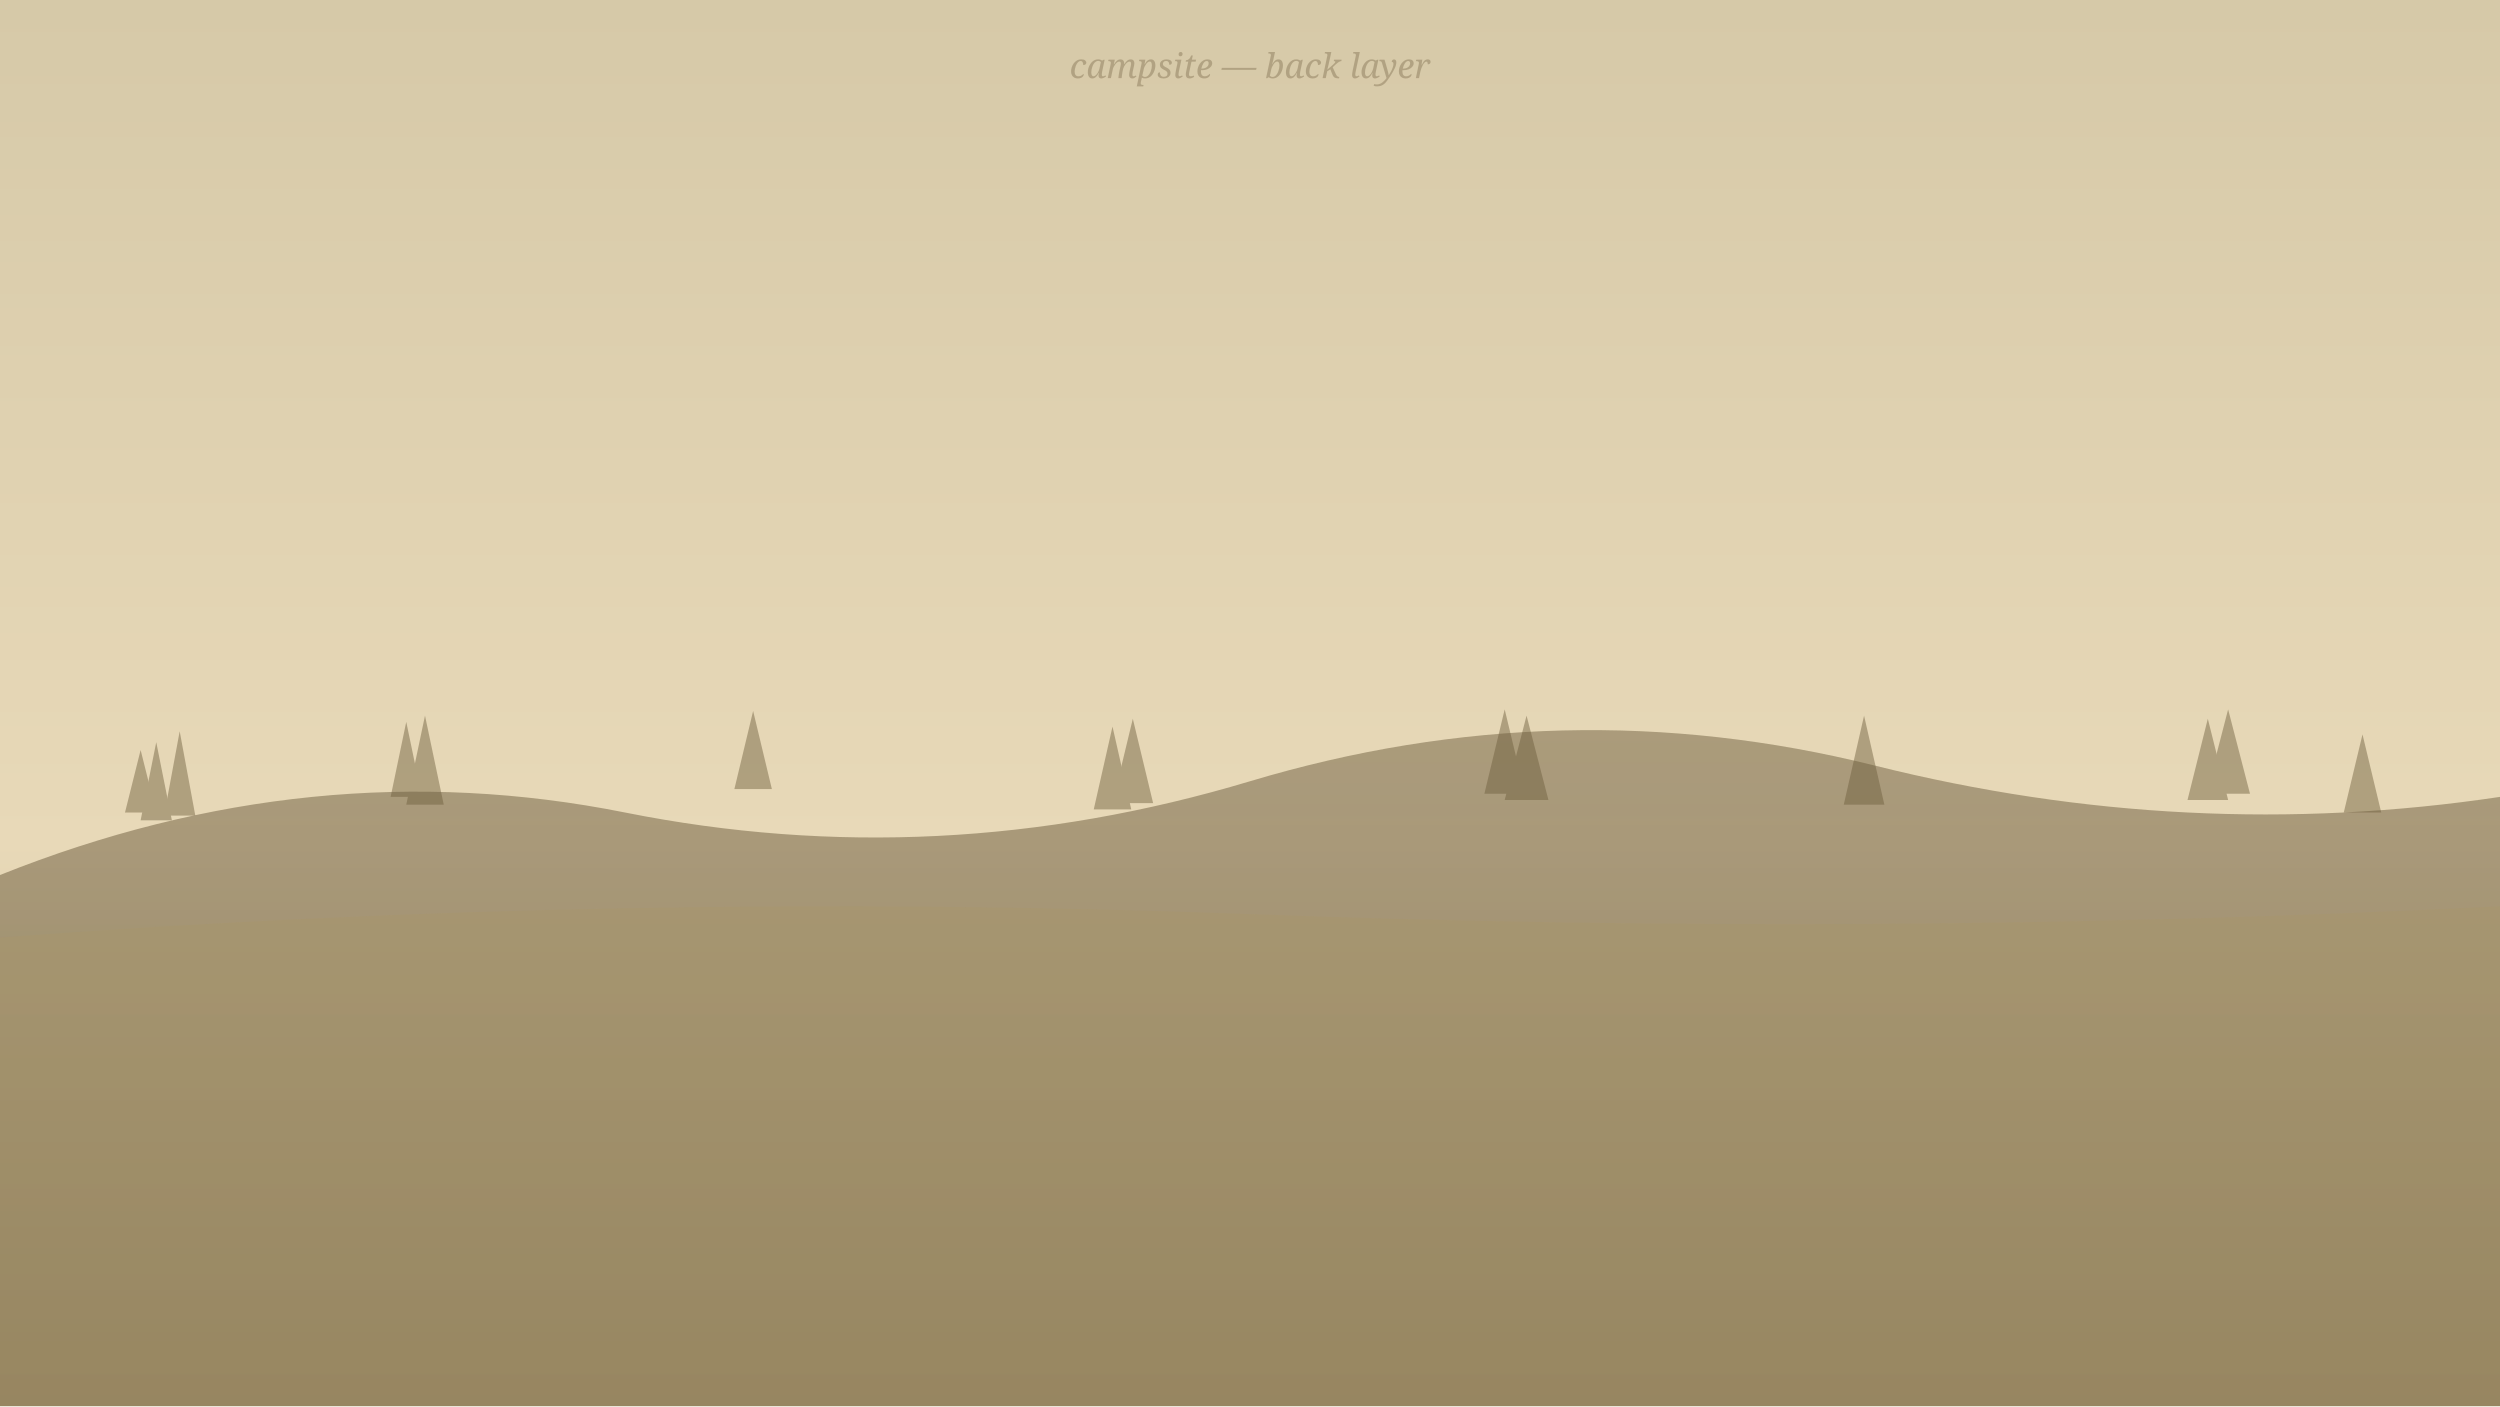
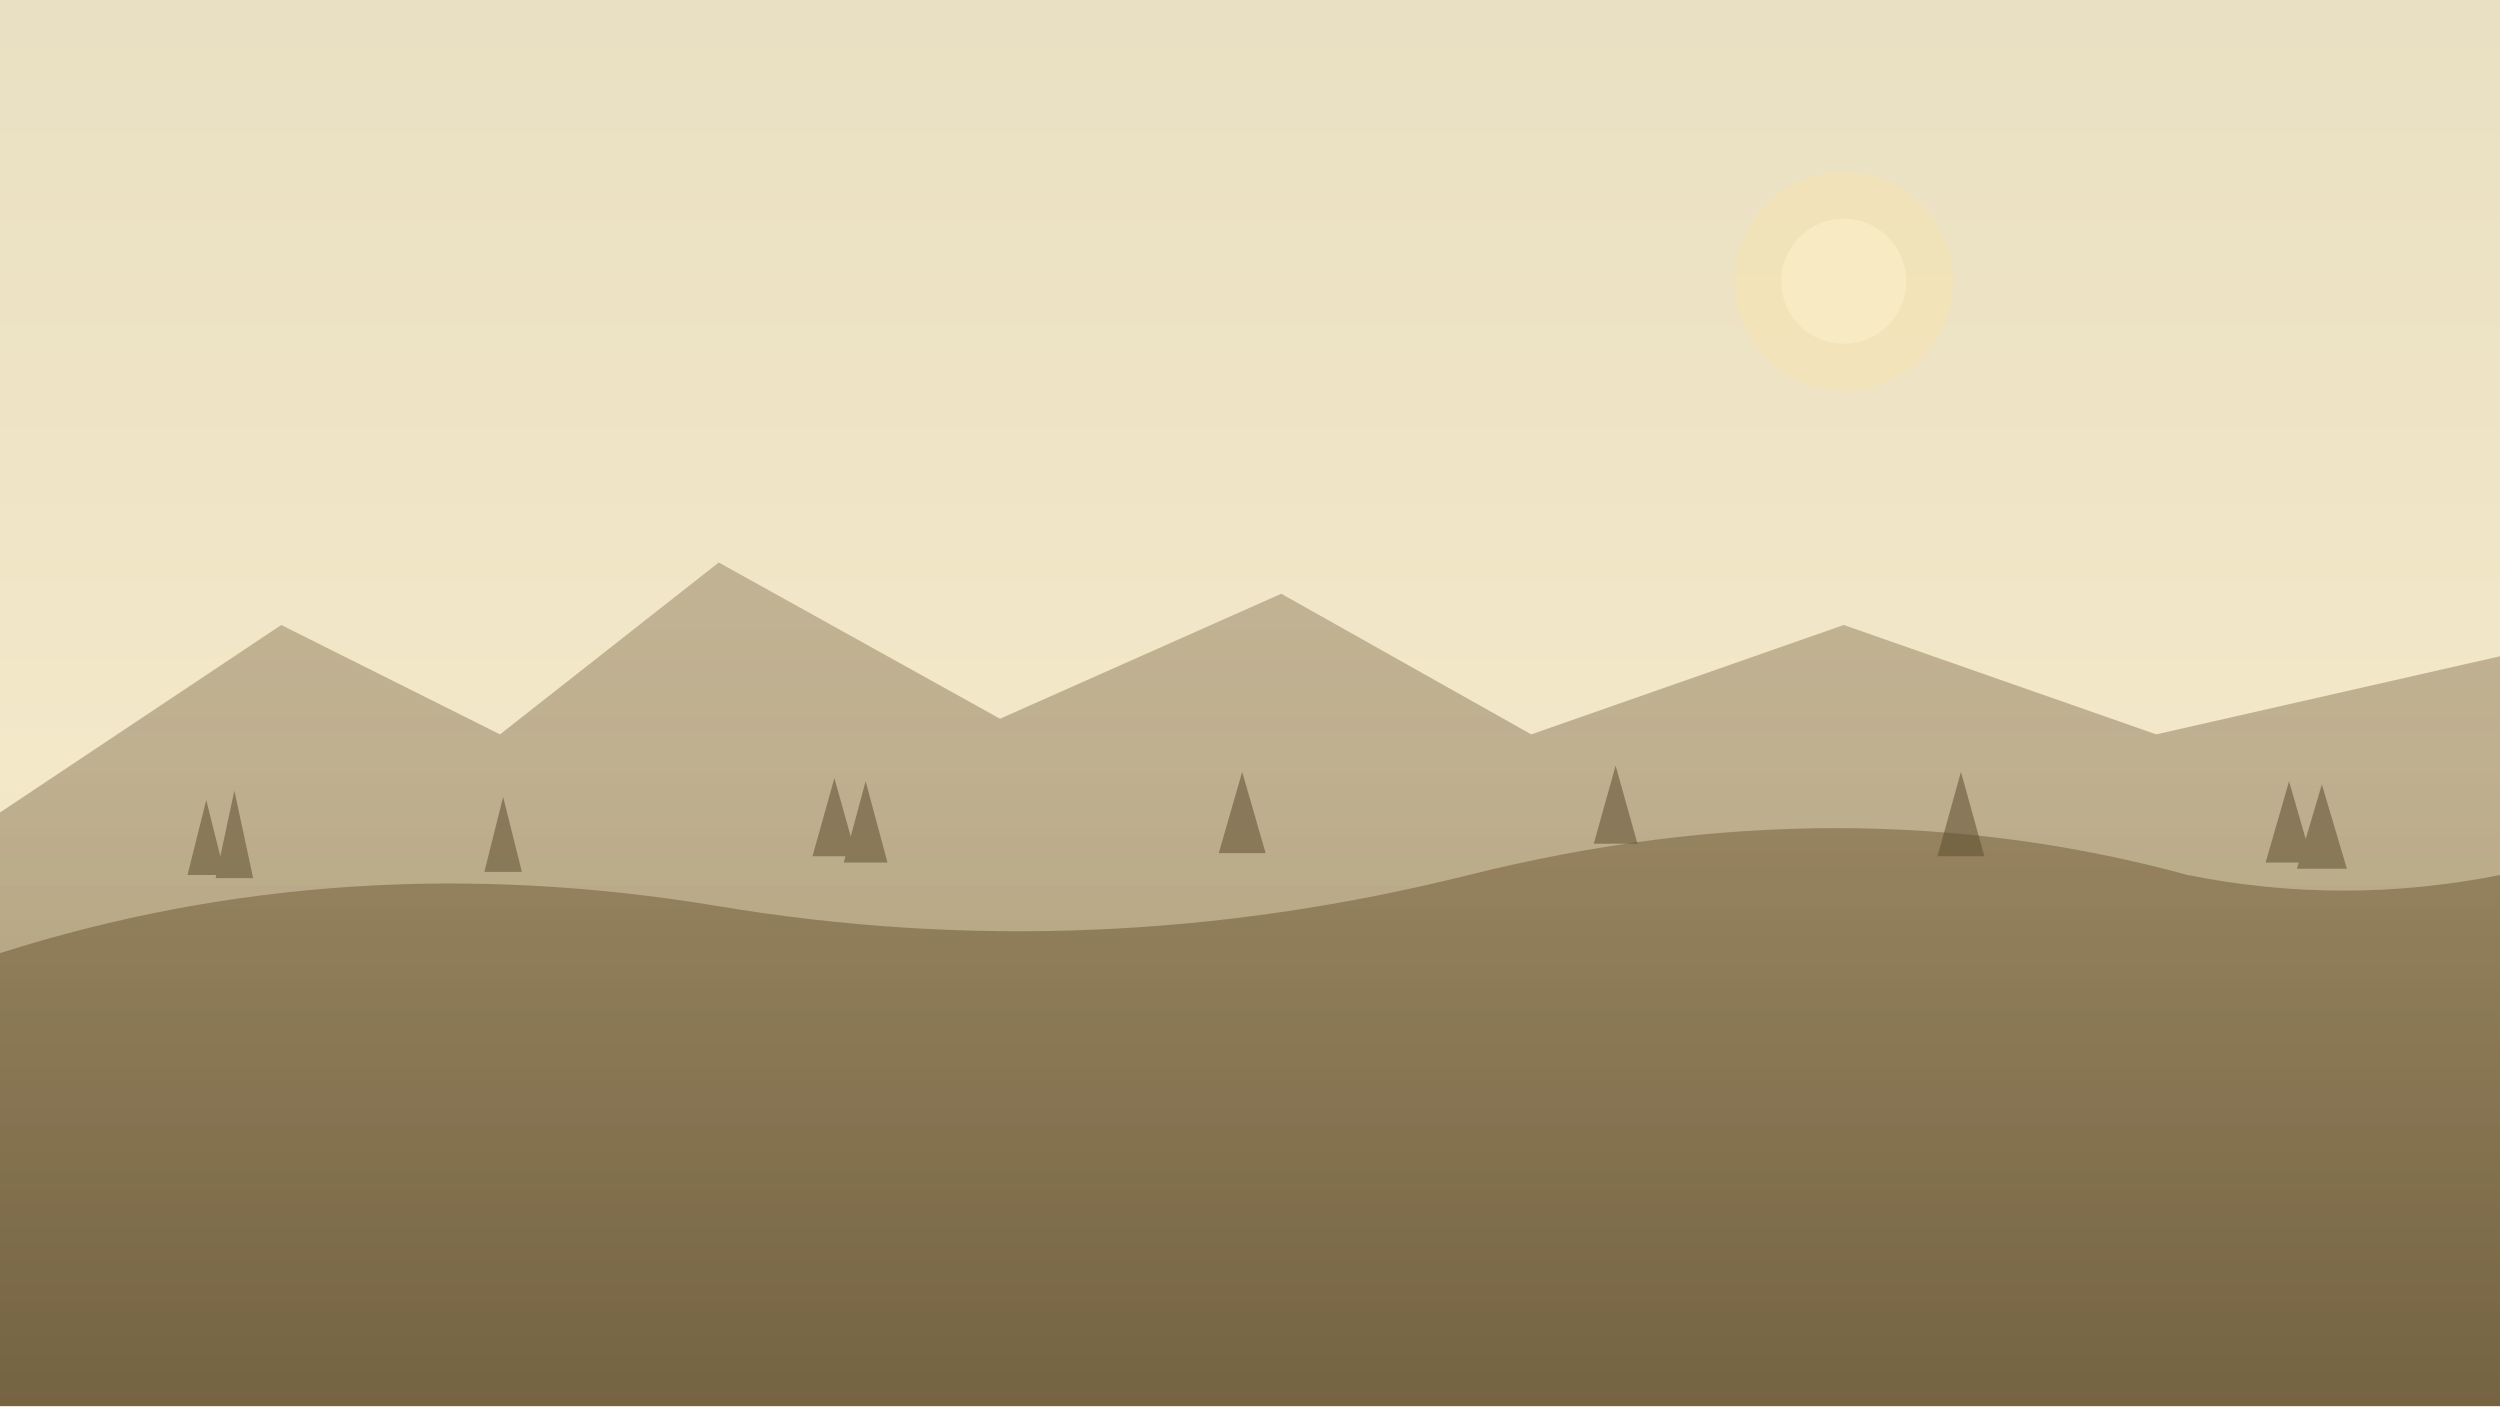
<svg xmlns="http://www.w3.org/2000/svg" viewBox="0 0 1600 900" preserveAspectRatio="xMidYMid slice">
  <defs>
    <linearGradient id="sky" x1="0" y1="0" x2="0" y2="1">
-       <stop offset="0%" stop-color="#d6c9a8" />
-       <stop offset="60%" stop-color="#e8d9b8" />
-       <stop offset="100%" stop-color="#c9b890" />
+       <stop offset="0%" stop-color="#e9dfc2" />
+       <stop offset="55%" stop-color="#f3e8c8" />
+       <stop offset="100%" stop-color="#e0cf9e" />
    </linearGradient>
-     <linearGradient id="hills" x1="0" y1="0" x2="0" y2="1">
-       <stop offset="0%" stop-color="#7a6a4a" />
-       <stop offset="100%" stop-color="#5a4a30" />
+     <linearGradient id="far-hill" x1="0" y1="0" x2="0" y2="1">
+       <stop offset="0%" stop-color="#9a8868" />
+       <stop offset="100%" stop-color="#7d6a48" />
+     </linearGradient>
+     <linearGradient id="mid-hill" x1="0" y1="0" x2="0" y2="1">
+       <stop offset="0%" stop-color="#86714c" />
+       <stop offset="100%" stop-color="#5e4d2e" />
    </linearGradient>
  </defs>
  <rect width="1600" height="900" fill="url(#sky)" />
-   <path d="M0,560 Q200,480 400,520 Q600,560 800,500 Q1000,440 1200,490 Q1400,540 1600,510 L1600,900 L0,900 Z" fill="url(#hills)" opacity="0.55" />
-   <g fill="#6b5a3a" opacity="0.45">
-     <path d="M80,520 L90,480 L100,520 Z" />
-     <path d="M90,525 L100,475 L110,525 Z" />
-     <path d="M105,522 L115,468 L125,522 Z" />
-     <path d="M250,510 L260,462 L270,510 Z" />
-     <path d="M260,515 L272,458 L284,515 Z" />
-     <path d="M470,505 L482,455 L494,505 Z" />
-     <path d="M700,518 L712,465 L724,518 Z" />
-     <path d="M712,514 L725,460 L738,514 Z" />
-     <path d="M950,508 L963,454 L976,508 Z" />
-     <path d="M963,512 L977,458 L991,512 Z" />
-     <path d="M1180,515 L1193,458 L1206,515 Z" />
-     <path d="M1400,512 L1413,460 L1426,512 Z" />
-     <path d="M1412,508 L1426,454 L1440,508 Z" />
-     <path d="M1500,520 L1512,470 L1524,520 Z" />
+   <circle cx="1180" cy="180" r="70" fill="#f6e3b0" opacity="0.55" />
+   <circle cx="1180" cy="180" r="40" fill="#f9ecc6" opacity="0.85" />
+   <path d="M0,520 L180,400 L320,470 L460,360 L640,460 L820,380 L980,470 L1180,400 L1380,470 L1600,420 L1600,900 L0,900 Z" fill="url(#far-hill)" opacity="0.55" />
+   <path d="M0,610 Q220,540 460,580 Q700,620 940,560 Q1180,500 1400,560 Q1500,580 1600,560 L1600,900 L0,900 Z" fill="url(#mid-hill)" opacity="0.7" />
+   <g fill="#5e4f30" opacity="0.55">
+     <path d="M120,560 L132,512 L144,560 Z" />
+     <path d="M138,562 L150,506 L162,562 Z" />
+     <path d="M310,558 L322,510 L334,558 Z" />
+     <path d="M520,548 L534,498 L548,548 Z" />
+     <path d="M540,552 L554,500 L568,552 Z" />
+     <path d="M780,546 L795,494 L810,546 Z" />
+     <path d="M1020,540 L1034,490 L1048,540 Z" />
+     <path d="M1240,548 L1255,494 L1270,548 Z" />
+     <path d="M1450,552 L1465,500 L1480,552 Z" />
+     <path d="M1470,556 L1486,502 L1502,556 Z" />
  </g>
-   <path d="M0,600 Q400,570 800,585 Q1200,600 1600,580 L1600,900 L0,900 Z" fill="#a8956a" opacity="0.4" />
-   <text x="800" y="50" font-family="Georgia,serif" font-size="22" text-anchor="middle" fill="#6b5a3a" opacity="0.35" font-style="italic">campsite — back layer</text>
</svg>
